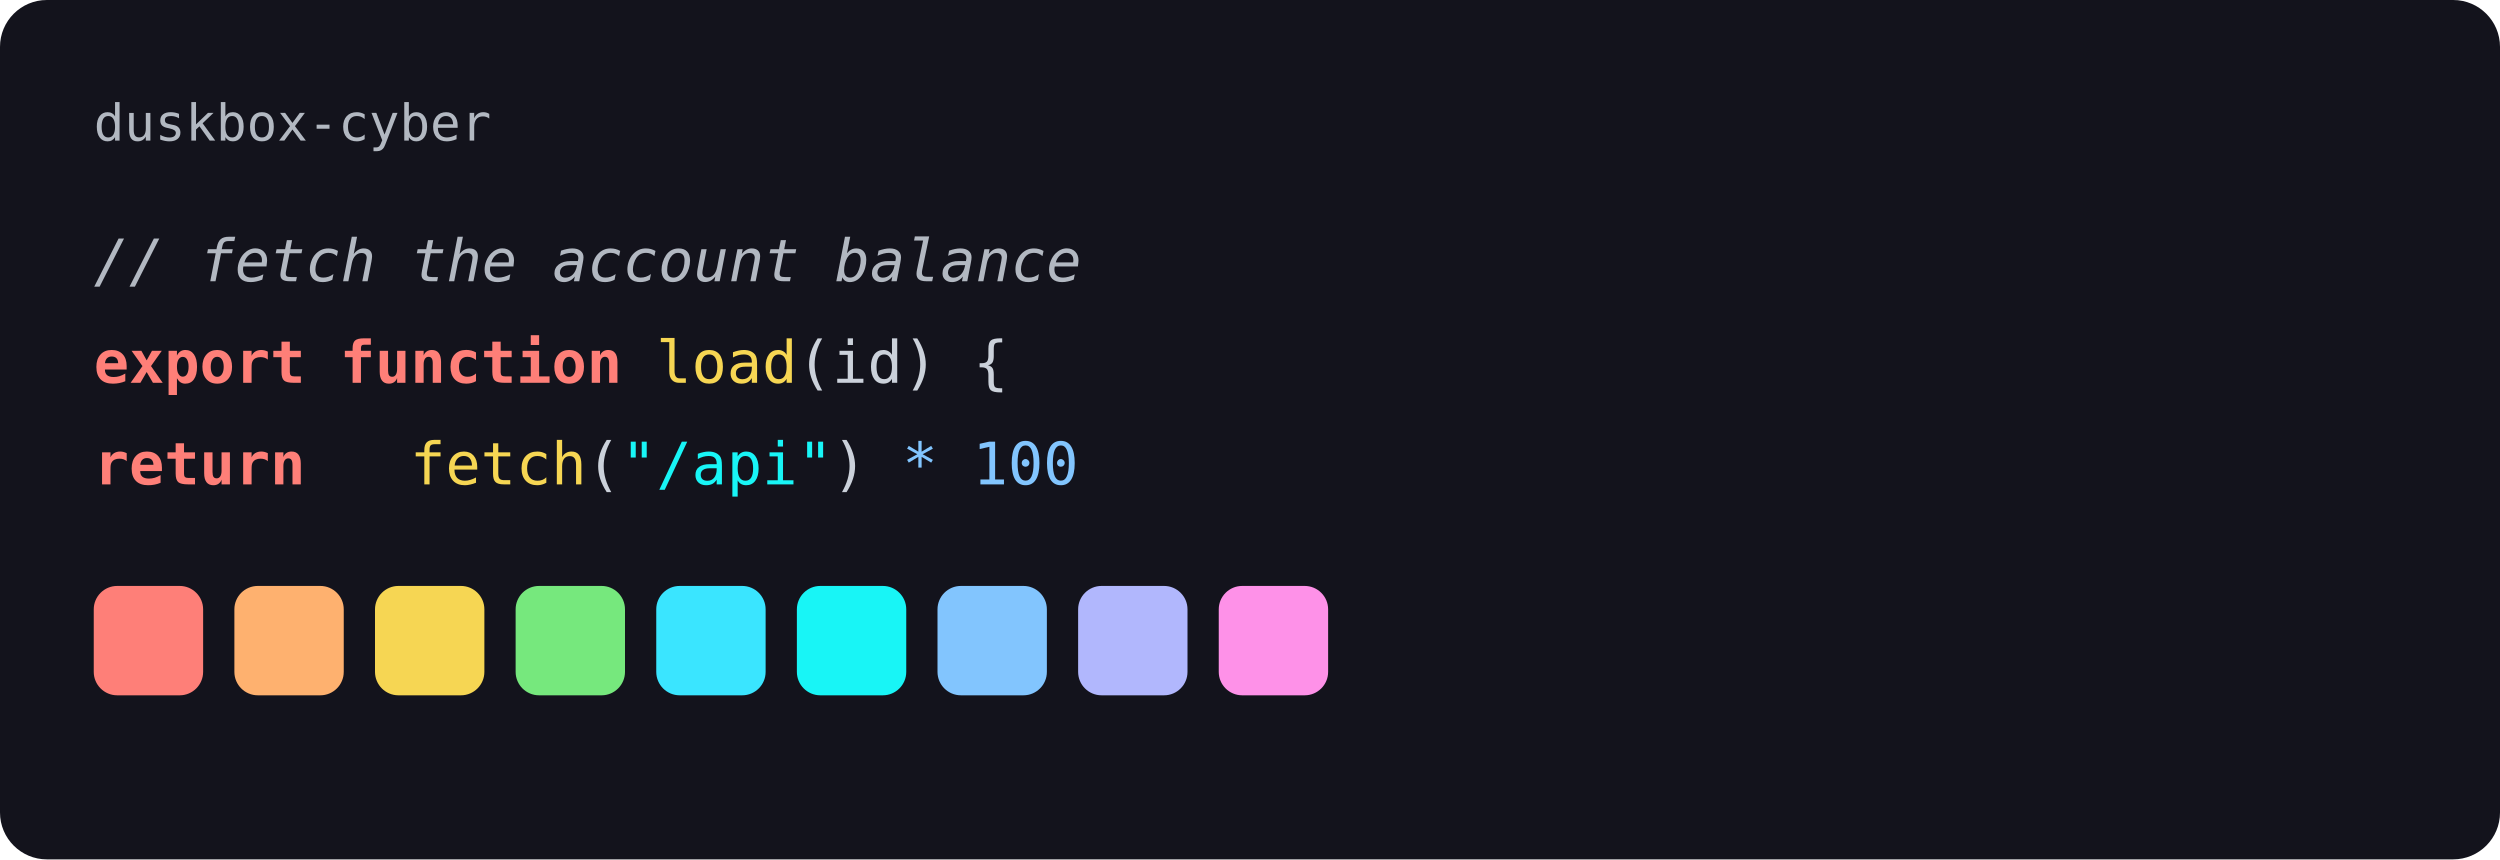
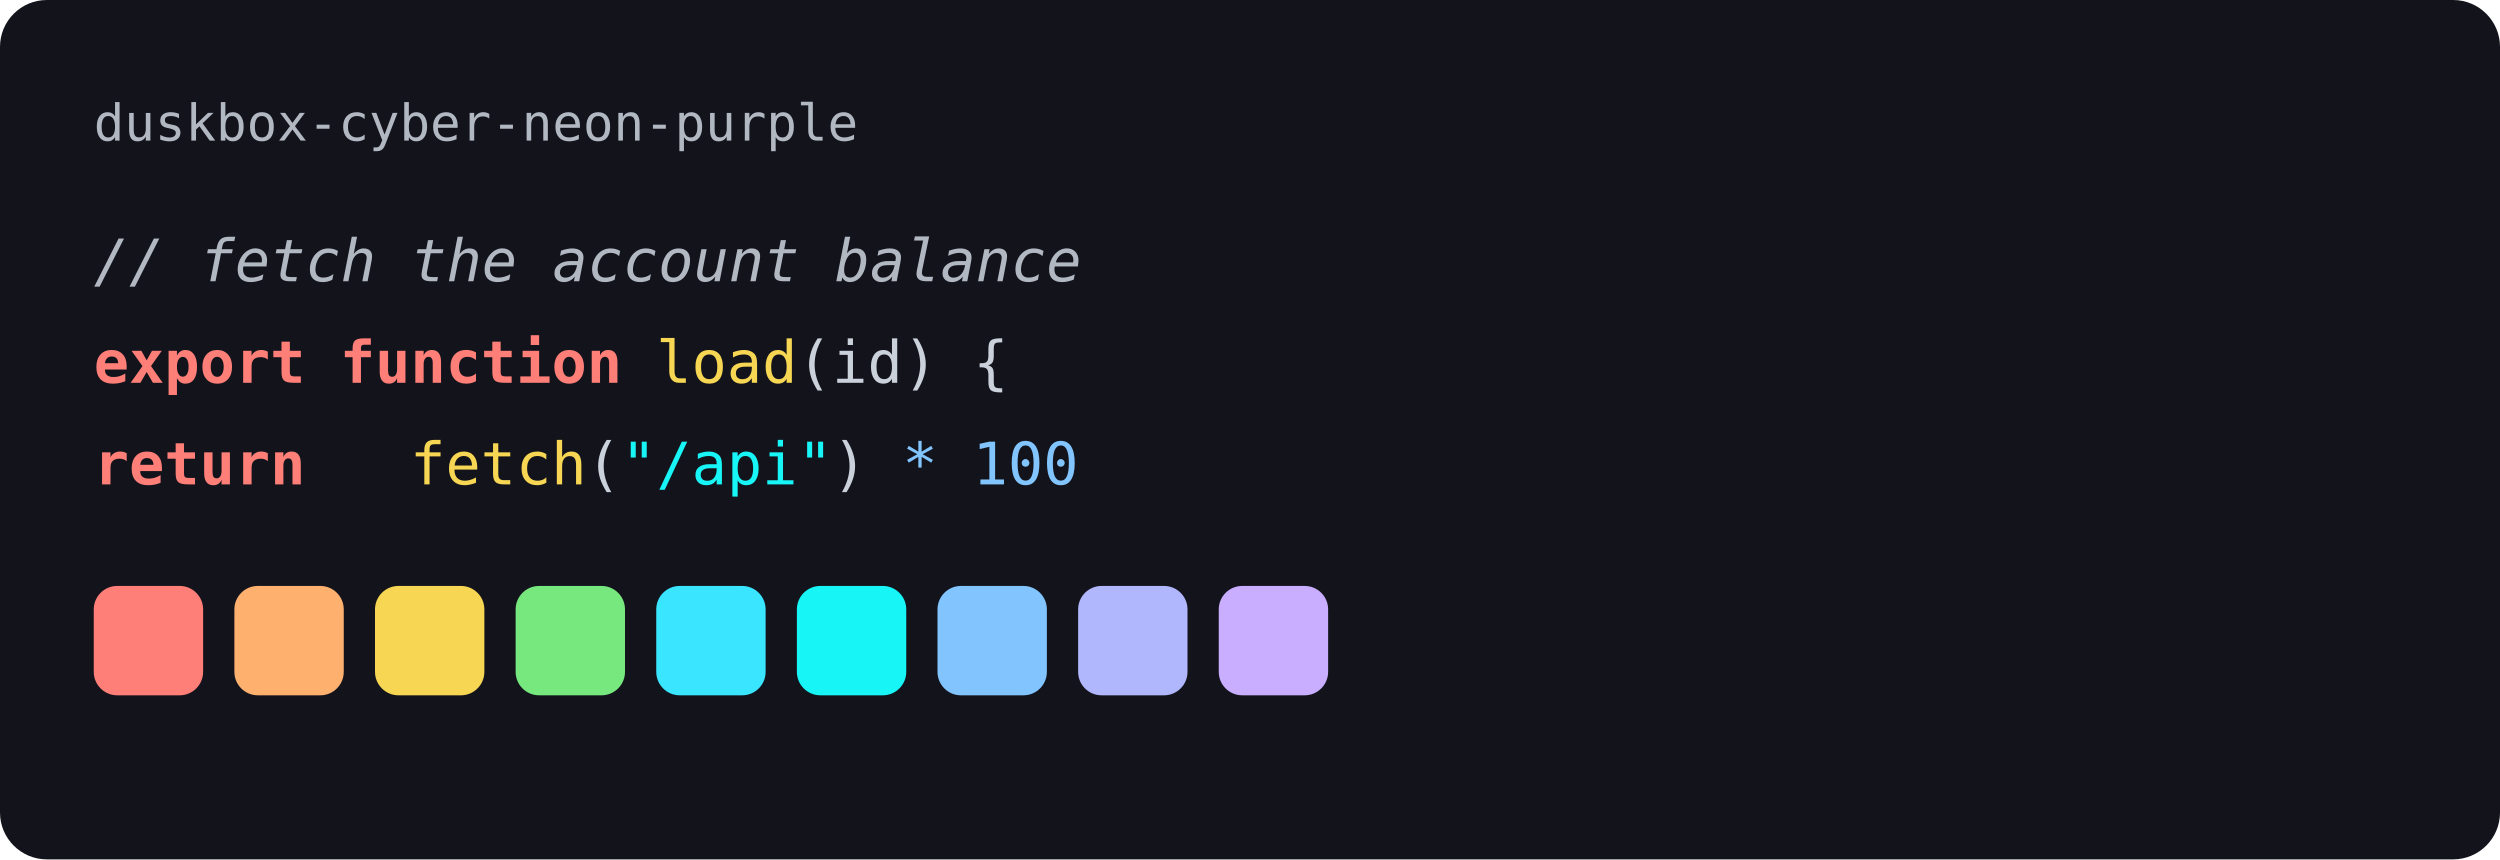
- <svg xmlns="http://www.w3.org/2000/svg" width="640" height="220" viewBox="0 0 640 220" role="img" aria-label="duskbox cyber">
+ <svg xmlns="http://www.w3.org/2000/svg" width="640" height="220" viewBox="0 0 640 220" role="img" aria-label="duskbox cyber-neon-purple">
  <rect width="640" height="220" rx="12" fill="#13131c" />
-   <text x="24" y="36" font-family="ui-monospace, SFMono-Regular, Menlo, monospace" font-size="13" fill="#b2b8c1">duskbox-cyber</text>
+   <text x="24" y="36" font-family="ui-monospace, SFMono-Regular, Menlo, monospace" font-size="13" fill="#b2b8c1">duskbox-cyber-neon-purple</text>
  <text x="24" y="72" font-family="ui-monospace, SFMono-Regular, Menlo, monospace" font-size="15" fill="#b2b8c1" font-style="italic">// fetch the account balance</text>
  <text x="24" y="98" font-family="ui-monospace, SFMono-Regular, Menlo, monospace" font-size="15" fill="#fe7f78" font-weight="700">export </text>
  <text x="87" y="98" font-family="ui-monospace, SFMono-Regular, Menlo, monospace" font-size="15" fill="#fe7f78" font-weight="700">function </text>
  <text x="168" y="98" font-family="ui-monospace, SFMono-Regular, Menlo, monospace" font-size="15" fill="#f6d653">load</text>
  <text x="204" y="98" font-family="ui-monospace, SFMono-Regular, Menlo, monospace" font-size="15" fill="#cbd1da">(id) {</text>
  <text x="24" y="124" font-family="ui-monospace, SFMono-Regular, Menlo, monospace" font-size="15" fill="#fe7f78" font-weight="700">  return </text>
  <text x="105" y="124" font-family="ui-monospace, SFMono-Regular, Menlo, monospace" font-size="15" fill="#f6d653">fetch</text>
  <text x="150" y="124" font-family="ui-monospace, SFMono-Regular, Menlo, monospace" font-size="15" fill="#cbd1da">(</text>
  <text x="159" y="124" font-family="ui-monospace, SFMono-Regular, Menlo, monospace" font-size="15" fill="#18f5f6">"/api"</text>
  <text x="213" y="124" font-family="ui-monospace, SFMono-Regular, Menlo, monospace" font-size="15" fill="#cbd1da">) </text>
  <text x="231" y="124" font-family="ui-monospace, SFMono-Regular, Menlo, monospace" font-size="15" fill="#82c5fe">* </text>
  <text x="249" y="124" font-family="ui-monospace, SFMono-Regular, Menlo, monospace" font-size="15" fill="#82c5fe">100</text>
  <rect x="24" y="150" width="28" height="28" rx="6" fill="#fe7f78" />
  <rect x="60" y="150" width="28" height="28" rx="6" fill="#feb16f" />
  <rect x="96" y="150" width="28" height="28" rx="6" fill="#f6d653" />
  <rect x="132" y="150" width="28" height="28" rx="6" fill="#76e87d" />
  <rect x="168" y="150" width="28" height="28" rx="6" fill="#3ae5ff" />
  <rect x="204" y="150" width="28" height="28" rx="6" fill="#18f5f6" />
  <rect x="240" y="150" width="28" height="28" rx="6" fill="#82c5fe" />
  <rect x="276" y="150" width="28" height="28" rx="6" fill="#b1b7fd" />
-   <rect x="312" y="150" width="28" height="28" rx="6" fill="#fe91e8" />
+   <rect x="312" y="150" width="28" height="28" rx="6" fill="#c9adfe" />
</svg>
